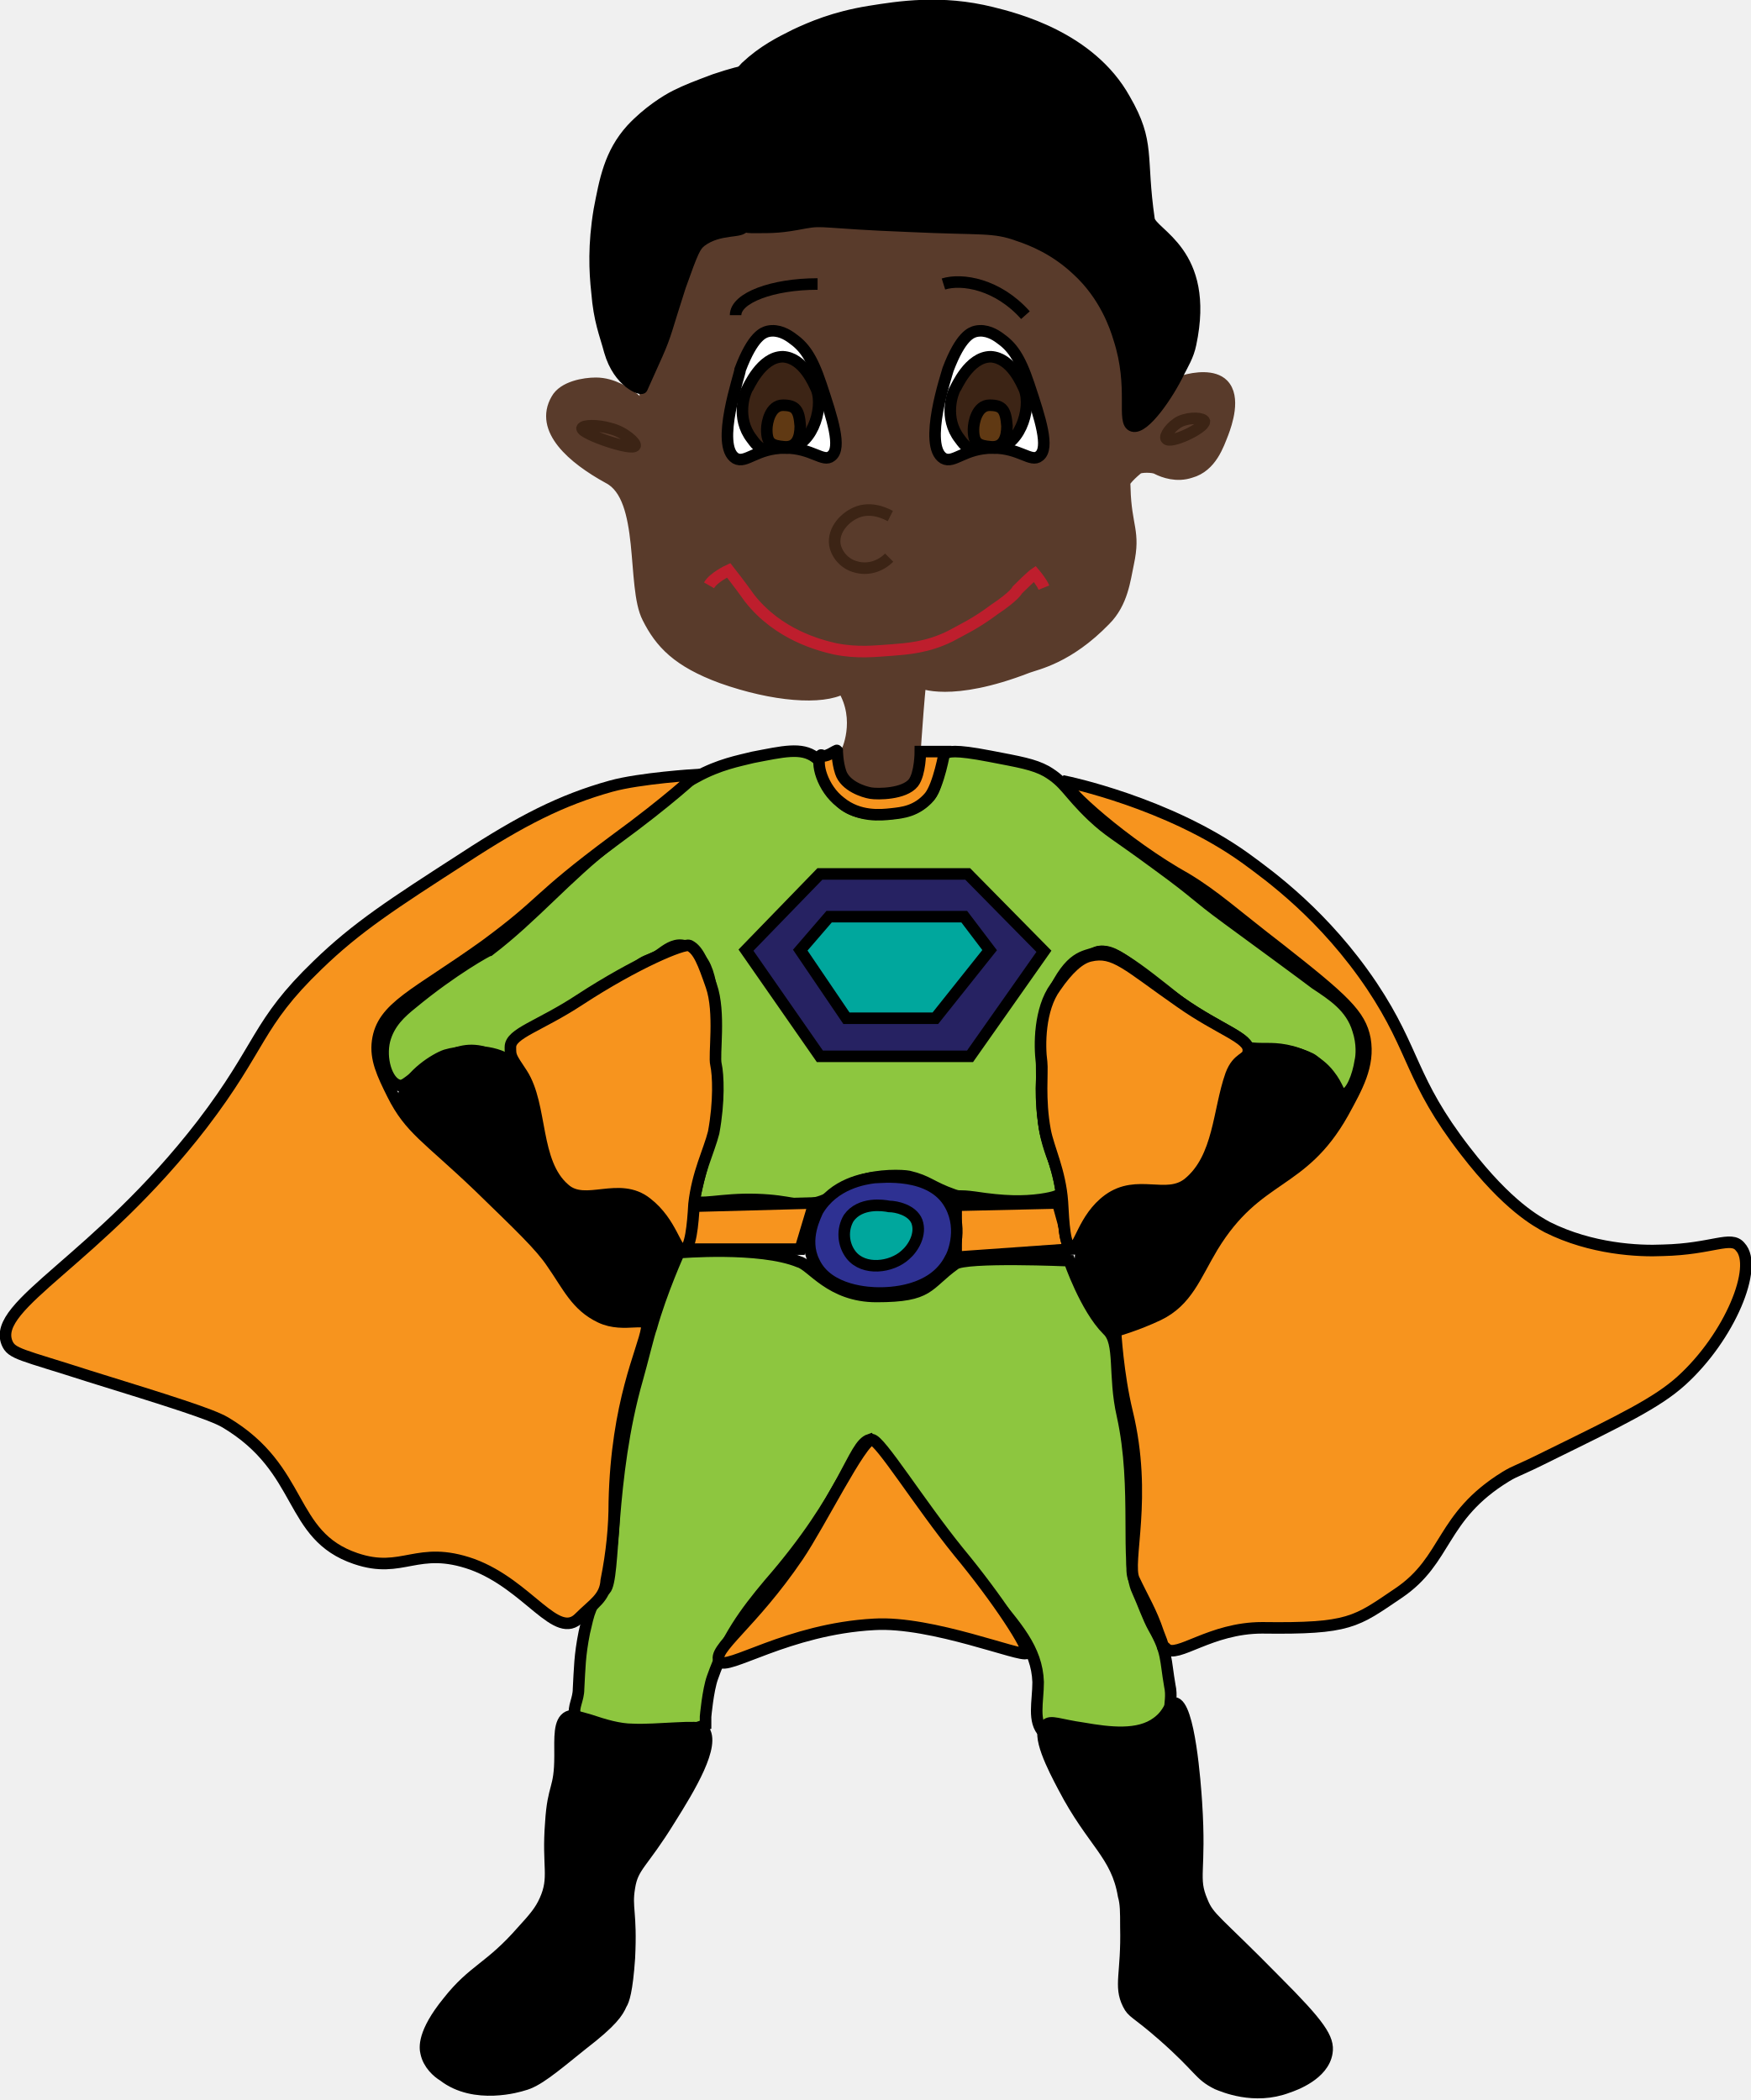
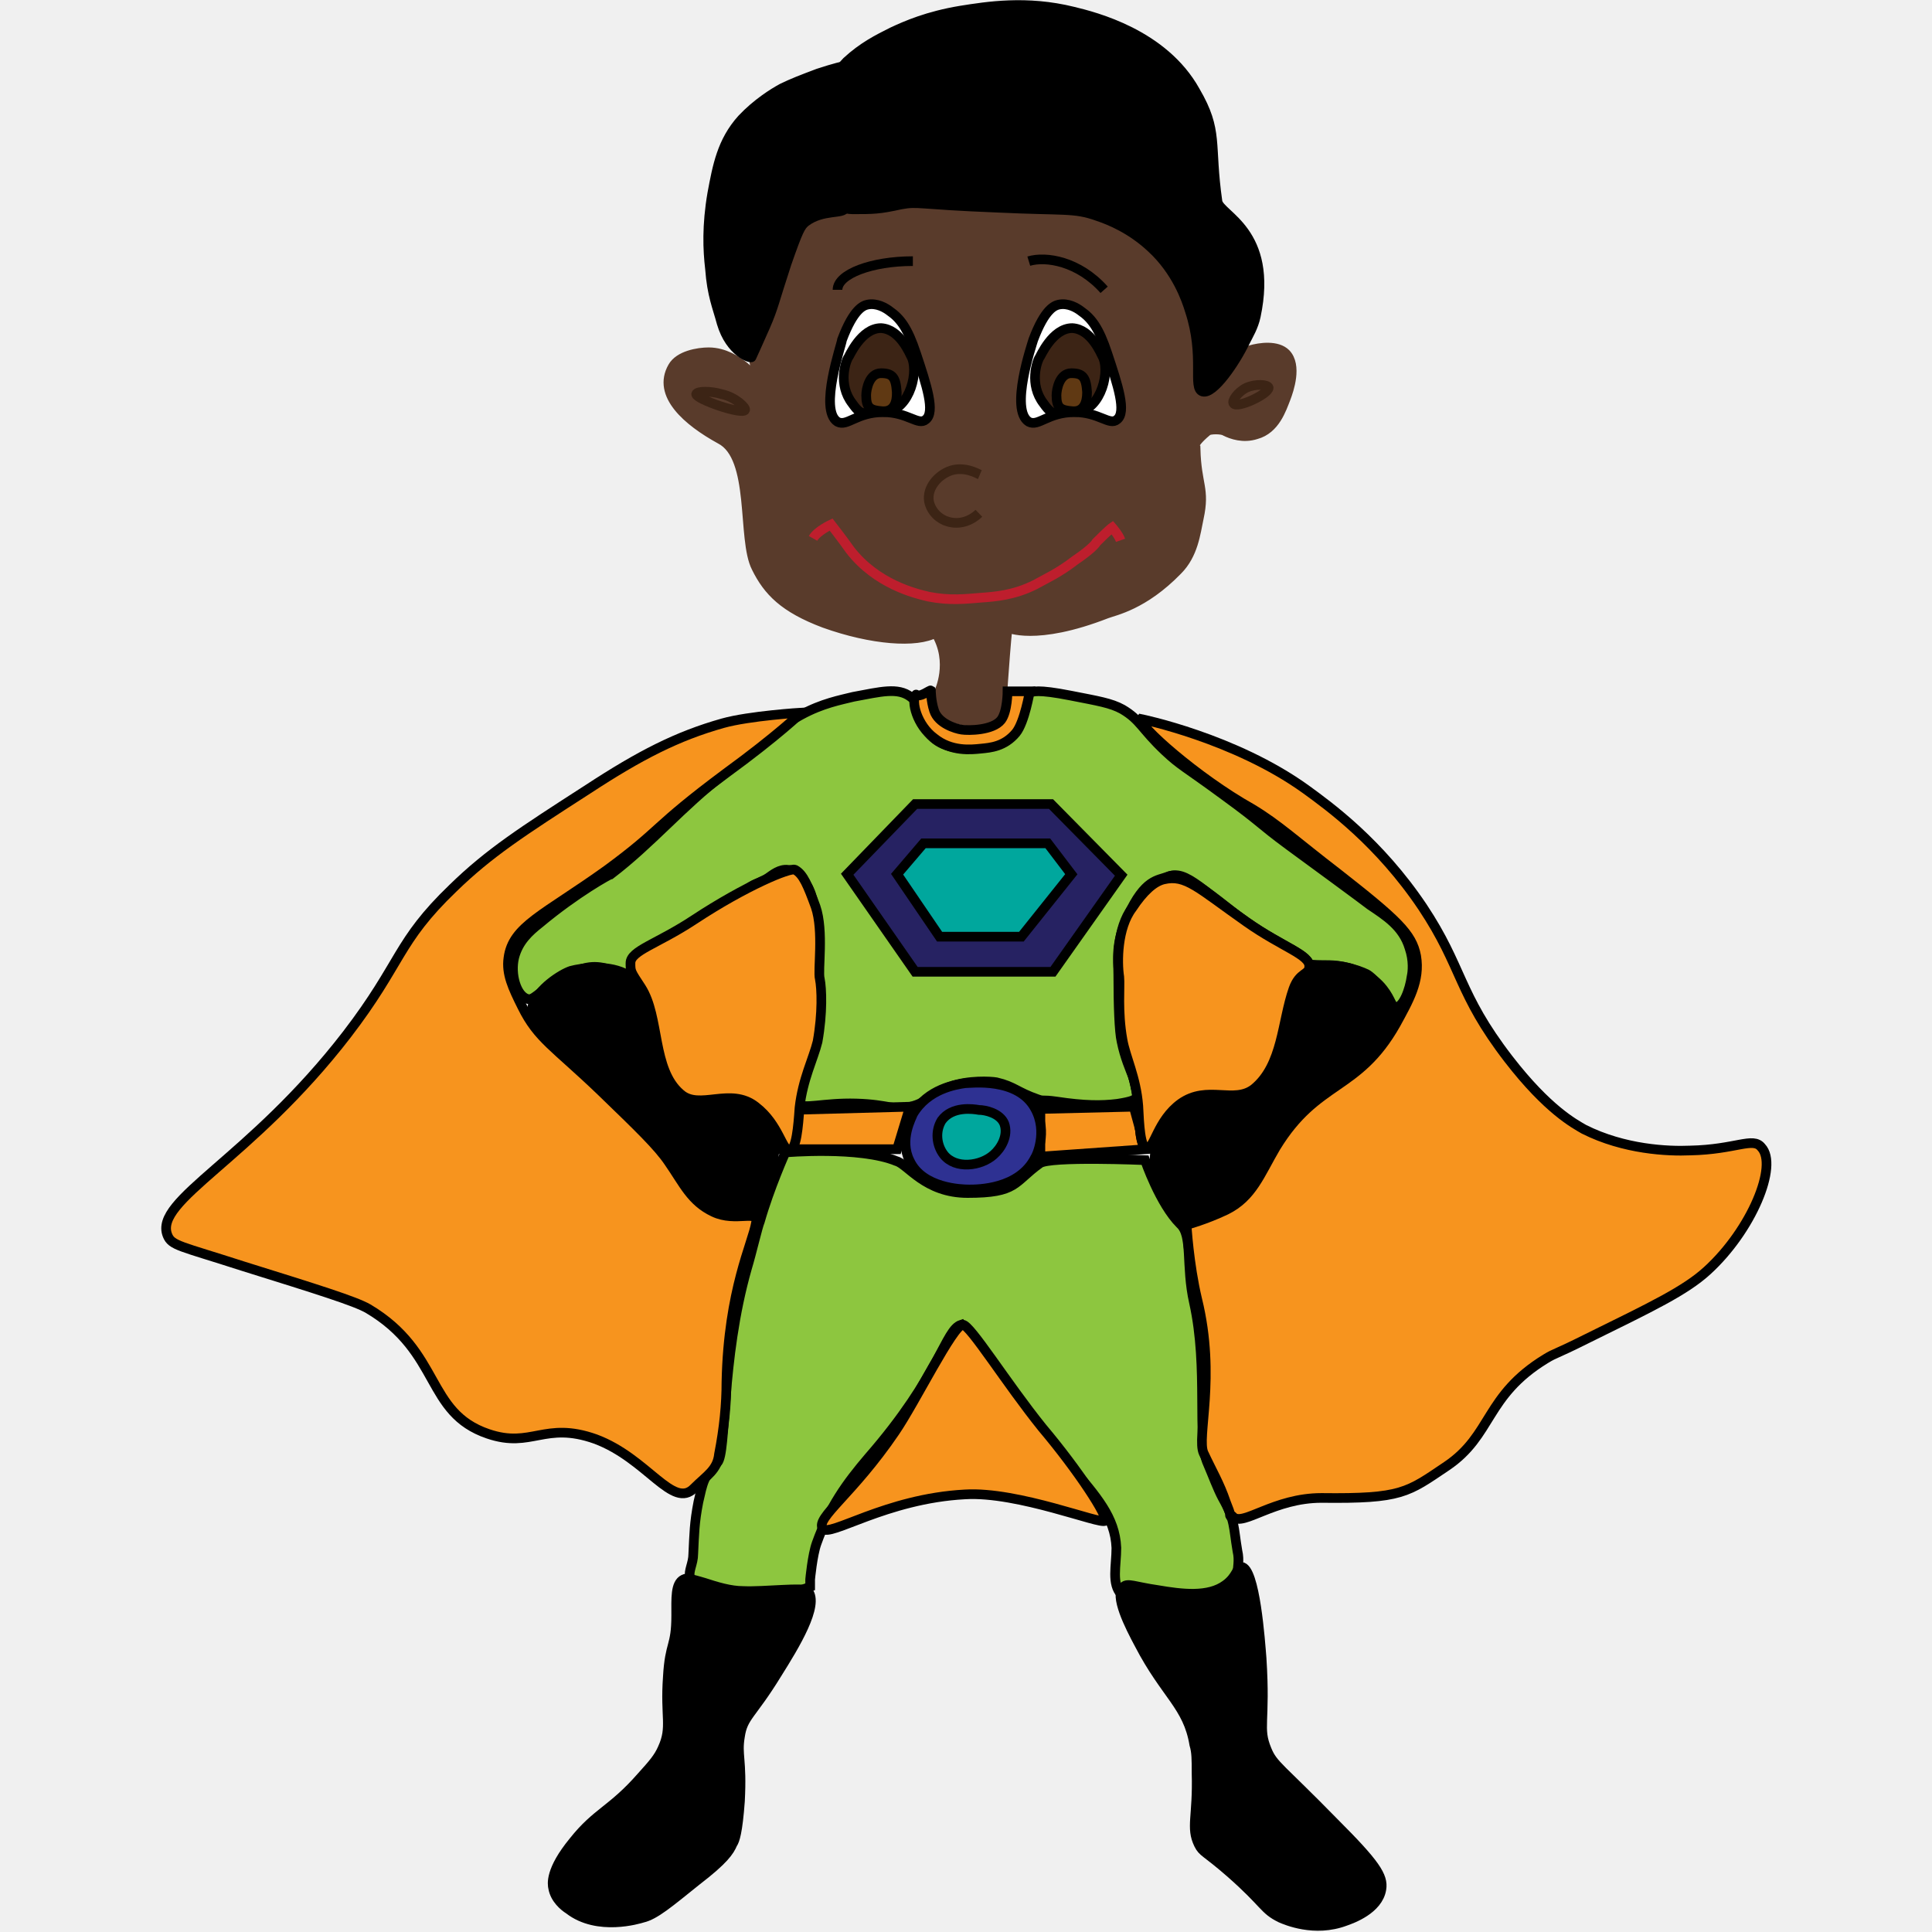
- <svg xmlns="http://www.w3.org/2000/svg" version="1.1" id="Layer_1" x="0px" y="0px" viewBox="0 0 151.6 181.9" enable-background="new 0 0 151.6 181.9" xml:space="preserve">
-   <path fill="#593B2B" stroke="#593B2B" stroke-miterlimit="10" d="M79.1,67.1c0,0,0.3-5,0.6-8c0,0,2.6,1.3,9.3-1.3  c0.8-0.3,3.5-0.8,6.7-4.1c1.5-1.5,1.7-3.5,2-4.9c0.6-2.8-0.2-3.1-0.3-6.5c0,0-0.7-0.2,1.1-1.7c0.2-0.2,1.4-0.2,1.7,0  c0.6,0.3,1.7,0.7,2.9,0.3c1.8-0.5,2.4-2.4,2.8-3.4c0.3-0.8,1.1-3.1,0-4.2c-0.8-0.8-2.4-0.6-3.4-0.3c-3.1,1.1-3.5,5-4.5,4.8  c-0.8-0.1,0.2-1.7-0.9-6.2c-0.3-1.3-0.2-1.6-1.6-4.2c-1-1.8-2.1-4.1-3.7-5.2c-1.8-1.1-3.5-2.2-8.2-2.5c-5.2-0.4-6-0.1-11.7-0.3  c-2.4-0.1-5.9-0.1-11,2.2c-1.9,0.9-3.1,8.3-3.9,9.3c-2.6,3.6,0,4.4-0.2,5.4c0,0,0,0,0,0c-0.2,0.1-1.1-1.2-2.2-2  c-0.3-0.2-1.5-1.1-3-1.1c-1,0-2.8,0.3-3.4,1.4c-1.5,2.6,1.4,5.1,4.5,6.8c3.3,1.7,2,9.4,3.4,12.1c1.1,2.2,2.6,3.8,6.4,5.2  c4.5,1.6,8.7,1.9,10.5,0.9c0,0,0,0,0,0c1.7,2.8,0.3,5.6,0.3,5.6c0,0.3,0,0.9,0,1.6c0.4,0.3,1.1,0.8,2.1,1c0.3,0.1,0.6,0.1,1,0.1  C78,68,79.1,67.1,79.1,67.1z" />
-   <path fill="#8DC63F" stroke="#000000" stroke-miterlimit="10" d="M70.6,65.6c-1.2-0.9-2.8-0.5-5.4,0c-1.2,0.3-2.9,0.6-4.9,1.7  c-3,1.6-4.5,3.4-7.3,5.6c-3.9,3-6.8,6.5-10.6,9.4c-0.1,0-3.2,1.7-6.7,4.6c-1,0.8-2,1.7-2.4,3.2c-0.4,1.6,0.2,3.6,1.2,3.9  c0.6,0.2,1-0.6,2.9-1.7c1.3-0.8,2.4-1.4,3.7-1.3c1.4,0.1,1.5,0.8,2.5,0.8c1.9,0.1,4.3-3.3,5.8-4.3c1.3-0.9,3.2-1.3,5.3-3.3  c1-1,1.2-0.9,2.1-1.3c0.9-0.5,2.3-2.3,4.1,0.5c1.1,1.8,0.9,6.1,1,7.9c0.1,1.5,0,5.4-0.7,8.1c0,0-0.1,0.5-0.7,2.8l-0.4,1.7  c0.3,0.6,2.3-0.1,5.4,0c3.1,0.1,3.5,0.7,5.1,0.3c1.7-0.4,1.8-1.2,3.8-1.9c1.7-0.6,3.8-0.5,4.3-0.4c1.7,0.4,1.9,0.9,3.9,1.6  c0.6,0.2,0.3,0,1.8,0.2c2.6,0.4,4.2,0.4,5.7,0.2c1.4-0.2,1.6-0.4,1.7-0.5c0.7-0.9-0.7-2.4-1.3-5.4c-0.2-0.9-0.3-3.4-0.3-6.2  c0-1.6-0.3-3,0.9-5.6c1.6-3.5,2.8-3.3,3.8-3.7c1.2-0.5,3.3,1.1,7.4,4.4c3.4,2.6,4.3,3.7,6.2,3.9c1.1,0.1,1.9-0.1,3.4,0.3  c0.7,0.2,2.2,0.7,3.2,2c0.8,1,0.8,1.7,1.2,1.7c0.7,0,1.3-1.6,1.5-2.9c0.1-0.4,0.2-1.5-0.2-2.7c-0.6-2-2.2-3-3.7-4  c0,0-0.5-0.4-7.6-5.6c-3-2.2-2.4-2-6.1-4.7c-3.8-2.8-4.1-2.8-5.6-4.2c-2.2-2.1-2.3-2.9-4-3.9c-1.1-0.6-2.3-0.8-4.9-1.3  c-3.1-0.6-3.6-0.4-3.9-0.2c-1.1,0.8-0.2,2.3-1.3,3.7c-1.2,1.4-3.3,1.5-4,1.5c-0.8,0-2.5,0.1-3.7-1C71.2,68.1,72,66.6,70.6,65.6z" />
-   <polygon fill="#262262" stroke="#000000" stroke-miterlimit="10" points="71,75.7 64.6,82.3 71,91.5 84,91.5 90.4,82.4 83.8,75.7   " />
-   <polygon fill="#00A79D" stroke="#000000" stroke-miterlimit="10" points="69.3,82.3 73.3,88.2 81,88.2 85.7,82.3 83.5,79.4   71.8,79.4 " />
-   <path stroke="#000000" stroke-miterlimit="10" d="M35,94.7c-0.3,1.1,0.6,2.3,3,4.7c5.3,5.3,6.1,4.6,8.3,7.4c2.2,2.7,2.6,4.8,5.6,6.9  c1.3,0.9,2.2,1.2,3,1c1.6-0.5,2.2-2.9,2.5-4.4c0.4-1.7,0.8-3.7-0.3-5.2c-0.9-1.2-2.3-1.5-3.4-1.7c-2.3-0.5-2.9,0.3-4,0  c-3.5-1-1.9-9.8-6.1-11.8c-1.7-0.8-4-0.5-5-0.2C37.7,91.7,35.5,93.1,35,94.7z" />
-   <path stroke="#000000" stroke-miterlimit="10" d="M108.6,91.2c-3.8,1.5-2.3,9.8-6.4,11.8c-2.1,1-3.6-0.5-5.9,1  c-2.3,1.5-2.7,4.3-2.7,4.6c-0.3,2.5,0.8,5.7,2.9,6.2c1.3,0.4,2.6-0.4,3.5-1c2.6-1.7,2.9-3.4,5.1-6.1c0.9-1.2,0.7-0.7,7.9-7.3  c2.3-2.1,3.3-3.1,3.2-4.4c-0.1-1.9-2.1-4-2.7-4.3C112.7,91.3,110.4,90.5,108.6,91.2z" />
-   <path fill="#F7941E" stroke="#000000" stroke-miterlimit="10" d="M59.3,104.5c-0.3,1.2-0.7,2.5-1,3.7h11l1.2-4L59.3,104.5z" />
-   <polygon fill="#F7941E" stroke="#000000" stroke-miterlimit="10" points="82.8,104.4 82.8,108.9 92.7,108.2 91.6,104.2 " />
-   <path fill="#2E3192" stroke="#000000" stroke-miterlimit="10" d="M70.8,104.9c-0.1,0.3-1.3,2.4-0.3,4.4c1.2,2.6,4.9,2.7,5.6,2.7  c0.8,0,4.7,0,6.2-3c0.1-0.1,1.2-2.4,0-4.6c-1.6-3-6.1-2.4-6.6-2.4C74.9,102.1,72.2,102.5,70.8,104.9z" />
-   <path fill="#00A79D" stroke="#000000" stroke-miterlimit="10" d="M73.5,105.5c-0.6,1-0.5,2.3,0.2,3.2c1.1,1.4,3.5,1.1,4.7,0  c0.7-0.6,1.4-1.8,1-2.9c-0.4-1-1.8-1.3-2.4-1.3C76.5,104.4,74.5,104.1,73.5,105.5z" />
-   <path fill="#8DC63F" stroke="#000000" stroke-miterlimit="10" d="M58.8,108.5c0,0-1.5,3.3-2.4,6.5c-0.2,0.5-0.8,3-1.2,4.4  c-2.5,8.7-1.9,17.4-2.8,18.3c-1.3,1.2-1.4,2-1.8,3.7c-0.4,2-0.4,3.1-0.5,4.9c0,0.9-0.5,1.6-0.3,2.2c0.2,0.9,1.6,1.3,2.5,1.5  c0.5,0.2,2.8,0.5,4.6,0.4c1.9-0.1,4.2-1,4.2-1l0-0.7c0,0,0.2-2.3,0.6-3.4c1.2-3.4,2.8-5.6,4.9-8.1c6.8-7.8,7.2-12,8.7-12.5  c0,0,2.8,4.2,10.4,13.4c2.3,2.8,4.1,4.7,4.2,7.6c0,1.7-0.5,3.4,0.5,4.4c0.2,0.2,0.6,0.5,3.2,0.7c4.6,0.3,6-0.6,6.4-0.8  c0.5-0.3,1.3-0.9,1.3-1.7c0-0.8,0.2-1.4,0-2.3c-0.4-2.3-0.2-2.9-1.4-5c-0.5-0.9-0.9-2.1-1.4-3.2c-1.1-2.3,0.1-8.9-1.3-15.2  c-0.8-3.5-0.1-6.3-1.3-7.4c-1.9-1.9-3.3-6-3.3-6s-9-0.4-9.9,0.3c-2.5,1.8-2.1,2.8-6.8,2.8c-4,0-5.6-2.7-6.7-3  C65.8,107.9,58.8,108.5,58.8,108.5z" />
-   <path stroke="#000000" stroke-miterlimit="10" d="M48.5,152.1c0-1.6-0.1-3,0.7-3.4c0.4-0.2,0.8,0,1.9,0.3c1.2,0.4,2.5,0.8,3.7,0.8  c2,0.1,5.8-0.4,6.1,0c1.1,1.3-1.2,5.1-2.9,7.8c-2.4,3.9-3.2,4-3.5,5.9c-0.3,1.8,0.2,2.1,0,6.1c-0.2,2.9-0.5,3.7-0.7,4  c-0.3,0.7-0.8,1.5-3.4,3.5c-2.6,2.1-3.9,3.2-5.1,3.5c-0.3,0.1-4.2,1.3-6.9-0.8c-0.5-0.3-1.3-1-1.5-2c-0.1-0.4-0.3-1.7,1.9-4.4  c2.2-2.8,3.6-2.9,6.4-6.1c1.1-1.2,1.6-1.8,2-2.7c0.9-2,0.2-2.9,0.5-6.7C47.9,154.6,48.5,155.1,48.5,152.1z" />
-   <path stroke="#000000" stroke-miterlimit="10" d="M92.1,154.8c-0.9-1.7-2.4-4.6-1.5-5.4c0.4-0.4,1.1,0,3.2,0.3  c2.3,0.4,4.8,0.7,6.4-0.5c1.1-0.8,1.1-1.7,1.5-1.7c1.3,0.1,1.8,7.1,1.9,8.6c0.4,6.1-0.4,6.5,0.5,8.6c0.6,1.5,1.2,1.6,6.4,6.9  c3.8,3.8,4.6,5,4.4,6.2c-0.3,1.9-2.8,2.8-3.4,3c-2.9,1.1-5.6-0.1-6.1-0.3c-1.6-0.8-1.4-1.3-4.7-4.2c-2.4-2.1-2.6-1.9-3-2.7  c-0.8-1.6-0.1-2.6-0.2-6.7c0-1.3,0-2-0.2-2.7C96.7,160.6,94.6,159.6,92.1,154.8z" />
-   <path fill="#F7941E" stroke="#000000" stroke-miterlimit="10" d="M92.3,67.7c0,0,8.8,1.8,15.5,6.6c2.2,1.6,6.9,5,11,11.1  c3.8,5.7,3.3,8.1,8.1,14.3c3.7,4.8,6.2,6.1,7.1,6.6c3.8,1.9,7.9,2.1,10,2c4.3-0.1,5.9-1.3,6.7-0.3c1.6,1.7-0.9,7.8-5.1,11.6  c-2.1,1.9-5.2,3.4-11.3,6.4c-3.2,1.6-2.9,1.3-3.9,1.9c-5.7,3.5-5,7.2-9.3,10.1c-3.7,2.5-4.2,3.1-11.8,3c-4.5,0-7.4,2.7-8.3,1.8  c-0.8-0.8,0.3,1.1-0.7-1.4c-0.6-1.8-1.3-2.9-2.1-4.6c-0.7-1.5,1.2-7.1-0.6-14.5c-0.8-3.3-1-7-1-7s1.8-0.5,3.7-1.4  c2.5-1.2,3.2-3.4,4.7-5.9c3.9-6.4,7.7-5.2,11.3-11.6c1.2-2.2,2.3-4.1,1.9-6.4c-0.4-2.1-1.8-3.4-7.4-7.8c-3.9-3-5.6-4.6-8.1-6.1  C97.5,73.2,91.9,68.2,92.3,67.7z" />
+ <svg xmlns="http://www.w3.org/2000/svg" version="1.1" id="Layer_1" x="0px" y="0px" viewBox="0 0 600 600" enable-background="new 0 0 600 600" xml:space="preserve">
+   <path fill="#593B2B" stroke="#593B2B" stroke-width="3" stroke-miterlimit="10" d="M310.9,221.3c0,0,1-16.5,2-26.4  c0,0,8.6,4.3,30.7-4.3c2.6-1,11.5-2.6,22.1-13.5c4.9-4.9,5.6-11.5,6.6-16.2c2-9.2-0.7-10.2-1-21.4c0,0-2.3-0.7,3.6-5.6  c0.7-0.7,4.6-0.7,5.6,0c2,1,5.6,2.3,9.6,1c5.9-1.6,7.9-7.9,9.2-11.2c1-2.6,3.6-10.2,0-13.9c-2.6-2.6-7.9-2-11.2-1  c-10.2,3.6-11.5,16.5-14.8,15.8c-2.6-0.3,0.7-5.6-3-20.5c-1-4.3-0.7-5.3-5.3-13.9c-3.3-5.9-6.9-13.5-12.2-17.2  c-5.9-3.6-11.5-7.3-27-8.2c-17.2-1.3-19.8-0.3-38.6-1c-7.9-0.3-19.5-0.3-36.3,7.3c-6.3,3-10.2,27.4-12.9,30.7  c-8.6,11.9,0,14.5-0.7,17.8l0,0c-0.7,0.3-3.6-4-7.3-6.6c-1-0.7-4.9-3.6-9.9-3.6c-3.3,0-9.2,1-11.2,4.6c-4.9,8.6,4.6,16.8,14.8,22.4  c10.9,5.6,6.6,31,11.2,39.9c3.6,7.3,8.6,12.5,21.1,17.2c14.8,5.3,28.7,6.3,34.6,3l0,0c5.6,9.2,1,18.5,1,18.5c0,1,0,3,0,5.3  c1.3,1,3.6,2.6,6.9,3.3c1,0.3,2,0.3,3.3,0.3C307.3,224.3,310.9,221.3,310.9,221.3z" />
+   <path fill="#8DC63F" stroke="#000000" stroke-width="3" stroke-miterlimit="10" d="M282.8,216.4c-4-3-9.2-1.6-17.8,0  c-4,1-9.6,2-16.2,5.6c-9.9,5.3-14.8,11.2-24.1,18.5c-12.9,9.9-22.4,21.4-35,31c-0.3,0-10.6,5.6-22.1,15.2c-3.3,2.6-6.6,5.6-7.9,10.6  c-1.3,5.3,0.7,11.9,4,12.9c2,0.7,3.3-2,9.6-5.6c4.3-2.6,7.9-4.6,12.2-4.3c4.6,0.3,4.9,2.6,8.2,2.6c6.3,0.3,14.2-10.9,19.1-14.2  c4.3-3,10.6-4.3,17.5-10.9c3.3-3.3,4-3,6.9-4.3c3-1.6,7.6-7.6,13.5,1.6c3.6,5.9,3,20.1,3.3,26.1c0.3,4.9,0,17.8-2.3,26.7  c0,0-0.3,1.6-2.3,9.2l-1.3,5.6c1,2,7.6-0.3,17.8,0c10.2,0.3,11.5,2.3,16.8,1c5.6-1.3,5.9-4,12.5-6.3c5.6-2,12.5-1.6,14.2-1.3  c5.6,1.3,6.3,3,12.9,5.3c2,0.7,1,0,5.9,0.7c8.6,1.3,13.9,1.3,18.8,0.7c4.6-0.7,5.3-1.3,5.6-1.6c2.3-3-2.3-7.9-4.3-17.8  c-0.7-3-1-11.2-1-20.5c0-5.3-1-9.9,3-18.5c5.3-11.5,9.2-10.9,12.5-12.2c4-1.6,10.9,3.6,24.4,14.5c11.2,8.6,14.2,12.2,20.5,12.9  c3.6,0.3,6.3-0.3,11.2,1c2.3,0.7,7.3,2.3,10.6,6.6c2.6,3.3,2.6,5.6,4,5.6c2.3,0,4.3-5.3,4.9-9.6c0.3-1.3,0.7-4.9-0.7-8.9  c-2-6.6-7.3-9.9-12.2-13.2c0,0-1.6-1.3-25.1-18.5c-9.9-7.3-7.9-6.6-20.1-15.5c-12.5-9.2-13.5-9.2-18.5-13.9  c-7.3-6.9-7.6-9.6-13.2-12.9c-3.6-2-7.6-2.6-16.2-4.3c-10.2-2-11.9-1.3-12.9-0.7c-3.6,2.6-0.7,7.6-4.3,12.2  c-4,4.6-10.9,4.9-13.2,4.9c-2.6,0-8.2,0.3-12.2-3.3C284.8,224.6,287.5,219.7,282.8,216.4z" />
+   <polygon fill="#262262" stroke="#000000" stroke-width="3" stroke-miterlimit="10" points="284.2,249.7 263.1,271.5 284.2,301.8   327,301.8 348.2,271.8 326.4,249.7 " />
+   <polygon fill="#00A79D" stroke="#000000" stroke-width="3" stroke-miterlimit="10" points="278.6,271.5 291.8,290.9 317.2,290.9   332.7,271.5 325.4,261.9 286.8,261.9 " />
+   <path stroke="#000000" stroke-width="3" stroke-miterlimit="10" d="M165.4,312.4c-1,3.6,2,7.6,9.9,15.5  c17.5,17.5,20.1,15.2,27.4,24.4c7.3,8.9,8.6,15.8,18.5,22.8c4.3,3,7.3,4,9.9,3.3c5.3-1.6,7.3-9.6,8.2-14.5c1.3-5.6,2.6-12.2-1-17.2  c-3-4-7.6-4.9-11.2-5.6c-7.6-1.6-9.6,1-13.2,0c-11.5-3.3-6.3-32.3-20.1-38.9c-5.6-2.6-13.2-1.6-16.5-0.7  C174.3,302.5,167.1,307.1,165.4,312.4z" />
+   <path stroke="#000000" stroke-width="3" stroke-miterlimit="10" d="M408.2,300.8c-12.5,4.9-7.6,32.3-21.1,38.9  c-6.9,3.3-11.9-1.6-19.5,3.3c-7.6,4.9-8.9,14.2-8.9,15.2c-1,8.2,2.6,18.8,9.6,20.5c4.3,1.3,8.6-1.3,11.5-3.3  c8.6-5.6,9.6-11.2,16.8-20.1c3-4,2.3-2.3,26.1-24.1c7.6-6.9,10.9-10.2,10.6-14.5c-0.3-6.3-6.9-13.2-8.9-14.2  C421.7,301.2,414.1,298.5,408.2,300.8z" />
+   <path fill="#F7941E" stroke="#000000" stroke-width="3" stroke-miterlimit="10" d="M245.6,344.7c-1,4-2.3,8.2-3.3,12.2h36.3l4-13.2  L245.6,344.7z" />
+   <polygon fill="#F7941E" stroke="#000000" stroke-width="3" stroke-miterlimit="10" points="323.1,344.4 323.1,359.2 355.7,356.9   352.1,343.7 " />
+   <path fill="#2E3192" stroke="#000000" stroke-width="3" stroke-miterlimit="10" d="M283.5,346c-0.3,1-4.3,7.9-1,14.5  c4,8.6,16.2,8.9,18.5,8.9c2.6,0,15.5,0,20.5-9.9c0.3-0.3,4-7.9,0-15.2c-5.3-9.9-20.1-7.9-21.8-7.9C297,336.8,288.1,338.1,283.5,346z  " />
+   <path fill="#00A79D" stroke="#000000" stroke-width="3" stroke-miterlimit="10" d="M292.4,348c-2,3.3-1.6,7.6,0.7,10.6  c3.6,4.6,11.5,3.6,15.5,0c2.3-2,4.6-5.9,3.3-9.6c-1.3-3.3-5.9-4.3-7.9-4.3C302.3,344.4,295.7,343.4,292.4,348z" />
+   <path fill="#8DC63F" stroke="#000000" stroke-width="3" stroke-miterlimit="10" d="M243.9,357.9c0,0-4.9,10.9-7.9,21.4  c-0.7,1.6-2.6,9.9-4,14.5c-8.2,28.7-6.3,57.4-9.2,60.4c-4.3,4-4.6,6.6-5.9,12.2c-1.3,6.6-1.3,10.2-1.6,16.2c0,3-1.6,5.3-1,7.3  c0.7,3,5.3,4.3,8.2,4.9c1.6,0.7,9.2,1.6,15.2,1.3c6.3-0.3,13.9-3.3,13.9-3.3v-2.3c0,0,0.7-7.6,2-11.2c4-11.2,9.2-18.5,16.2-26.7  c22.4-25.7,23.7-39.6,28.7-41.2c0,0,9.2,13.9,34.3,44.2c7.6,9.2,13.5,15.5,13.9,25.1c0,5.6-1.6,11.2,1.6,14.5  c0.7,0.7,2,1.6,10.6,2.3c15.2,1,19.8-2,21.1-2.6c1.6-1,4.3-3,4.3-5.6s0.7-4.6,0-7.6c-1.3-7.6-0.7-9.6-4.6-16.5  c-1.6-3-3-6.9-4.6-10.6c-3.6-7.6,0.3-29.4-4.3-50.1c-2.6-11.5-0.3-20.8-4.3-24.4c-6.3-6.3-10.9-19.8-10.9-19.8s-29.7-1.3-32.7,1  c-8.2,5.9-6.9,9.2-22.4,9.2c-13.2,0-18.5-8.9-22.1-9.9C267,355.9,243.9,357.9,243.9,357.9z" />
+   <path stroke="#000000" stroke-width="3" stroke-miterlimit="10" d="M210,501.7c0-5.3-0.3-9.9,2.3-11.2c1.3-0.7,2.6,0,6.3,1  c4,1.3,8.2,2.6,12.2,2.6c6.6,0.3,19.1-1.3,20.1,0c3.6,4.3-4,16.8-9.6,25.7c-7.9,12.9-10.6,13.2-11.5,19.5c-1,5.9,0.7,6.9,0,20.1  c-0.7,9.6-1.6,12.2-2.3,13.2c-1,2.3-2.6,4.9-11.2,11.5c-8.6,6.9-12.9,10.6-16.8,11.5c-1,0.3-13.9,4.3-22.8-2.6  c-1.6-1-4.3-3.3-4.9-6.6c-0.3-1.3-1-5.6,6.3-14.5c7.3-9.2,11.9-9.6,21.1-20.1c3.6-4,5.3-5.9,6.6-8.9c3-6.6,0.7-9.6,1.6-22.1  C208,510,210,511.6,210,501.7z" />
+   <path stroke="#000000" stroke-width="3" stroke-miterlimit="10" d="M353.8,510.6c-3-5.6-7.9-15.2-4.9-17.8c1.3-1.3,3.6,0,10.6,1  c7.6,1.3,15.8,2.3,21.1-1.6c3.6-2.6,3.6-5.6,4.9-5.6c4.3,0.3,5.9,23.4,6.3,28.4c1.3,20.1-1.3,21.4,1.6,28.4c2,4.9,4,5.3,21.1,22.8  c12.5,12.5,15.2,16.5,14.5,20.5c-1,6.3-9.2,9.2-11.2,9.9c-9.6,3.6-18.5-0.3-20.1-1c-5.3-2.6-4.6-4.3-15.5-13.9  c-7.9-6.9-8.6-6.3-9.9-8.9c-2.6-5.3-0.3-8.6-0.7-22.1c0-4.3,0-6.6-0.7-8.9C368.9,529.7,362,526.4,353.8,510.6z" />
+   <path fill="#F7941E" stroke="#000000" stroke-width="3" stroke-miterlimit="10" d="M354.4,223.3c0,0,29,5.9,51.1,21.8  c7.3,5.3,22.8,16.5,36.3,36.6c12.5,18.8,10.9,26.7,26.7,47.2c12.2,15.8,20.5,20.1,23.4,21.8c12.5,6.3,26.1,6.9,33,6.6  c14.2-0.3,19.5-4.3,22.1-1c5.3,5.6-3,25.7-16.8,38.3c-6.9,6.3-17.2,11.2-37.3,21.1c-10.6,5.3-9.6,4.3-12.9,6.3  c-18.8,11.5-16.5,23.7-30.7,33.3c-12.2,8.2-13.9,10.2-38.9,9.9c-14.8,0-24.4,8.9-27.4,5.9c-2.6-2.6,1,3.6-2.3-4.6  c-2-5.9-4.3-9.6-6.9-15.2c-2.3-4.9,4-23.4-2-47.8c-2.6-10.9-3.3-23.1-3.3-23.1s5.9-1.6,12.2-4.6c8.2-4,10.6-11.2,15.5-19.5  c12.9-21.1,25.4-17.2,37.3-38.3c4-7.3,7.6-13.5,6.3-21.1c-1.3-6.9-5.9-11.2-24.4-25.7c-12.9-9.9-18.5-15.2-26.7-20.1  C371.6,241.5,353.1,225,354.4,223.3z" />
  <g>
-     <path fill="#27AAE1" stroke="#000000" stroke-miterlimit="10" d="M94.4,82.8c1.8-1.3,3.2,0.8,7.8,4c3.4,2.4,6,3.1,5.9,4.2   c0,0.8-0.9,0.5-1.5,2.1c-1.1,3.1-1,7.2-3.7,9.4c-1.9,1.5-4.4-0.4-6.9,1.4c-2.2,1.6-2.5,4.3-3.2,4.2c-0.6-0.1-0.7-2.2-0.8-4   c-0.2-2.7-1.2-4.6-1.5-6.2c-0.5-2.7-0.3-5-0.1-5.9c0.2-0.8,1.4-2.2,2.3-4.6C93.3,85.5,93.7,83.3,94.4,82.8z" />
+     <path fill="#27AAE1" stroke="#000000" stroke-width="3" stroke-miterlimit="10" d="M361.4,273.1c5.9-4.3,10.6,2.6,25.7,13.2   c11.2,7.9,19.8,10.2,19.5,13.9c0,2.6-3,1.6-4.9,6.9c-3.6,10.2-3.3,23.7-12.2,31c-6.3,4.9-14.5-1.3-22.8,4.6   c-7.3,5.3-8.2,14.2-10.6,13.9c-2-0.3-2.3-7.3-2.6-13.2c-0.7-8.9-4-15.2-4.9-20.5c-1.6-8.9-1-16.5-0.3-19.5   c0.7-2.6,4.6-7.3,7.6-15.2C357.7,282,359,274.8,361.4,273.1z" />
  </g>
-   <path fill="#F7941E" stroke="#000000" stroke-miterlimit="10" d="M88.9,143.2c-0.4,0.4-8.2-2.8-13.2-2.5c-7.5,0.4-12.8,4.1-13.4,3.2  c-0.7-1,2.8-3.2,6.8-9.1c1.9-2.8,5.5-10.1,6.4-10.1c0.7,0,4.1,5.5,7.5,9.7C86.4,138.5,89.2,142.8,88.9,143.2z" />
-   <path fill="#F7941E" stroke="#000000" stroke-miterlimit="10" d="M50.2,140.1c-2,2.1-4.4-2.8-9.3-4.6c-4.8-1.7-6,0.9-10.1-0.5  c-5.9-2-4.4-7.7-11.3-11.8c-1.2-0.7-4.7-1.8-11.8-4c-5.9-1.9-6.7-1.9-7.1-2.9c-1.3-3.3,7.8-7.1,16.9-18.9c5.2-6.8,4.7-8.7,10-13.8  c3.4-3.3,6.5-5.3,12.7-9.3c4.9-3.2,8.4-5,12.7-6.2c2.5-0.7,7.4-1,7.4-1s-2.3,2.2-7.1,5.7C46.2,78,47.3,78,42,81.9  c-6,4.3-8.9,5.3-9.3,8.3c-0.2,1.5,0.4,2.8,1.3,4.6c1.5,3,3,3.7,7.4,7.9c3.6,3.5,5.4,5.2,6.4,6.7c1.4,2,2.1,3.7,4.2,4.7  c2.1,1,4.3-0.3,4,1c-0.3,1.9-2.6,6.3-2.8,15c0,2.1-0.2,4.3-0.7,6.8C52.4,138.4,51.4,138.9,50.2,140.1z" />
+   <path fill="#F7941E" stroke="#000000" stroke-width="3" stroke-miterlimit="10" d="M343.2,472.3c-1.3,1.3-27-9.2-43.5-8.2  c-24.7,1.3-42.2,13.5-44.2,10.6c-2.3-3.3,9.2-10.6,22.4-30c6.3-9.2,18.1-33.3,21.1-33.3c2.3,0,13.5,18.1,24.7,32  C335,456.8,344.2,471,343.2,472.3z" />
+   <path fill="#F7941E" stroke="#000000" stroke-width="3" stroke-miterlimit="10" d="M215.6,462.1c-6.6,6.9-14.5-9.2-30.7-15.2  c-15.8-5.6-19.8,3-33.3-1.6c-19.5-6.6-14.5-25.4-37.3-38.9c-4-2.3-15.5-5.9-38.9-13.2c-19.5-6.3-22.1-6.3-23.4-9.6  c-4.3-10.9,25.7-23.4,55.7-62.3c17.2-22.4,15.5-28.7,33-45.5c11.2-10.9,21.4-17.5,41.9-30.7c16.2-10.6,27.7-16.5,41.9-20.5  c8.2-2.3,24.4-3.3,24.4-3.3s-7.6,7.3-23.4,18.8c-23.1,17.2-19.5,17.2-36.9,30c-19.8,14.2-29.4,17.5-30.7,27.4  c-0.7,4.9,1.3,9.2,4.3,15.2c4.9,9.9,9.9,12.2,24.4,26.1c11.9,11.5,17.8,17.2,21.1,22.1c4.6,6.6,6.9,12.2,13.9,15.5  c6.9,3.3,14.2-1,13.2,3.3c-1,6.3-8.6,20.8-9.2,49.5c0,6.9-0.7,14.2-2.3,22.4C222.8,456.5,219.5,458.2,215.6,462.1z" />
  <g>
-     <path fill="#F7941E" stroke="#000000" stroke-miterlimit="10" d="M94.4,82.8c2.1-0.5,3.2,0.8,7.8,4c3.4,2.4,6,3.1,5.9,4.2   c0,0.8-0.9,0.5-1.5,2.1c-1.1,3.1-1,7.2-3.7,9.4c-1.9,1.5-4.4-0.4-6.9,1.4c-2.2,1.6-2.5,4.3-3.2,4.2c-0.6-0.1-0.7-2.2-0.8-4   c-0.2-2.7-1.2-4.6-1.5-6.2c-0.5-2.7-0.2-5-0.3-5.9c-0.2-1.4-0.2-4.6,1.2-6.5C92.5,83.9,93.5,83,94.4,82.8z" />
+     <path fill="#F7941E" stroke="#000000" stroke-width="3" stroke-miterlimit="10" d="M361.4,273.1c6.9-1.6,10.6,2.6,25.7,13.2   c11.2,7.9,19.8,10.2,19.5,13.9c0,2.6-3,1.6-4.9,6.9c-3.6,10.2-3.3,23.7-12.2,31c-6.3,4.9-14.5-1.3-22.8,4.6   c-7.3,5.3-8.2,14.2-10.6,13.9c-2-0.3-2.3-7.3-2.6-13.2c-0.7-8.9-4-15.2-4.9-20.5c-1.6-8.9-0.7-16.5-1-19.5   c-0.7-4.6-0.7-15.2,4-21.4C355.1,276.7,358.4,273.8,361.4,273.1z" />
  </g>
  <g>
-     <path fill="#F7941E" stroke="#000000" stroke-miterlimit="10" d="M59.7,81.9c-0.5-0.2-4.6,1.5-9.5,4.7c-3.5,2.3-6,2.9-6,4.1   c0,0.8,0,0.8,1,2.3c1.8,2.8,1,7.7,3.7,10c1.8,1.6,4.7-0.7,7.1,1.2c2.2,1.7,2.5,4.2,3.2,4.1c0.6-0.1,0.8-2.2,0.9-4   c0.3-2.7,1.3-4.6,1.7-6.2c0.5-2.7,0.4-5,0.2-5.9c-0.2-0.8,0.4-4.5-0.4-6.8C60.9,83.4,60.5,82.3,59.7,81.9z" />
+     <path fill="#F7941E" stroke="#000000" stroke-width="3" stroke-miterlimit="10" d="M246.9,270.1c-1.6-0.7-15.2,4.9-31.3,15.5   c-11.5,7.6-19.8,9.6-19.8,13.5c0,2.6,0,2.6,3.3,7.6c5.9,9.2,3.3,25.4,12.2,33c5.9,5.3,15.5-2.3,23.4,4c7.3,5.6,8.2,13.9,10.6,13.5   c2-0.3,2.6-7.3,3-13.2c1-8.9,4.3-15.2,5.6-20.5c1.6-8.9,1.3-16.5,0.7-19.5c-0.7-2.6,1.3-14.8-1.3-22.4   C250.9,275.1,249.5,271.5,246.9,270.1z" />
  </g>
-   <path fill="#F7941E" stroke="#000000" stroke-miterlimit="10" d="M71.1,65.4c0-0.1,0,0.3,0.8-0.1c0.7-0.4,0.6-0.3,0.6-0.3  s0,1,0.3,1.9c0.4,1.2,2,1.7,2.6,1.8c0.6,0.1,2.9,0.1,3.7-0.9c0.6-0.8,0.6-2.7,0.6-2.7h2.1c0,0-0.5,2.9-1.3,3.9  c-1.1,1.3-2.4,1.4-3.3,1.5c-0.9,0.1-2.8,0.3-4.4-1C71.2,68.3,70.6,66,71.1,65.4z" />
-   <path fill="none" stroke="#3C2415" stroke-miterlimit="10" d="M101,38c-0.2-0.2,0.4-1.1,1.2-1.5c0.9-0.4,2-0.3,2.1,0  C104.3,37.1,101.3,38.5,101,38z" />
-   <path fill="none" stroke="#3C2415" stroke-miterlimit="10" d="M55,38.6c0.1-0.2-0.9-1.2-2.2-1.5c-1-0.3-2.3-0.3-2.4,0  C50.4,37.6,54.8,39.1,55,38.6z" />
+   <path fill="#F7941E" stroke="#000000" stroke-width="3" stroke-miterlimit="10" d="M284.5,215.7c0-0.3,0,1,2.6-0.3c2.3-1.3,2-1,2-1  s0,3.3,1,6.3c1.3,4,6.6,5.6,8.6,5.9c2,0.3,9.6,0.3,12.2-3c2-2.6,2-8.9,2-8.9h6.9c0,0-1.6,9.6-4.3,12.9c-3.6,4.3-7.9,4.6-10.9,4.9  c-3,0.3-9.2,1-14.5-3.3C284.8,225.3,282.8,217.7,284.5,215.7z" />
+   <path fill="none" stroke="#3C2415" stroke-width="3" stroke-miterlimit="10" d="M383.1,125.3c-0.7-0.7,1.3-3.6,4-4.9  c3-1.3,6.6-1,6.9,0C394,122.4,384.1,127,383.1,125.3z" />
+   <path fill="none" stroke="#3C2415" stroke-width="3" stroke-miterlimit="10" d="M231.4,127.3c0.3-0.7-3-4-7.3-4.9  c-3.3-1-7.6-1-7.9,0C216.2,124,230.7,129,231.4,127.3z" />
  <g>
-     <path fill="#FFFFFF" stroke="#000000" stroke-miterlimit="10" d="M81.7,39.7c0.9,0.5,1.8-0.9,4.3-0.9c2.3,0,3.3,1.3,4,0.7   c0.9-0.7,0.1-3.2-0.9-6.2c-0.8-2.4-1.5-3.3-2.5-4c-0.4-0.3-1.2-0.8-2.1-0.6c-0.4,0.1-1.3,0.4-2.4,3.3C82,32.4,79.9,38.6,81.7,39.7z   " />
-     <path fill="#3C2415" stroke="#000000" stroke-miterlimit="10" d="M83.1,38c-1.4-1.8-0.6-4-0.4-4.3c0.1-0.1,1.2-2.8,3.1-2.8   c1.8,0.1,2.7,2.4,2.9,2.8c0.7,1.7-0.5,5.3-2.8,5.1C84.2,38.7,84.1,39.4,83.1,38z" />
-     <path fill="#603913" stroke="#000000" stroke-miterlimit="10" d="M85.8,38.7c-1.1-0.1-1.5-0.3-1.5-1.5c0-0.6,0.3-2.1,1.4-2.1   c1.1,0,1.4,0.4,1.5,1.8C87.2,37.9,86.9,38.8,85.8,38.7z" />
+     <path fill="#FFFFFF" stroke="#000000" stroke-width="3" stroke-miterlimit="10" d="M319.5,131c3,1.6,5.9-3,14.2-3   c7.6,0,10.9,4.3,13.2,2.3c3-2.3,0.3-10.6-3-20.5c-2.6-7.9-4.9-10.9-8.2-13.2c-1.3-1-4-2.6-6.9-2c-1.3,0.3-4.3,1.3-7.9,10.9   C320.5,106.9,313.5,127.3,319.5,131z" />
+     <path fill="#3C2415" stroke="#000000" stroke-width="3" stroke-miterlimit="10" d="M324.1,125.3c-4.6-5.9-2-13.2-1.3-14.2   c0.3-0.3,4-9.2,10.2-9.2c5.9,0.3,8.9,7.9,9.6,9.2c2.3,5.6-1.6,17.5-9.2,16.8C327.7,127.7,327.4,130,324.1,125.3z" />
+     <path fill="#603913" stroke="#000000" stroke-width="3" stroke-miterlimit="10" d="M333,127.7c-3.6-0.3-4.9-1-4.9-4.9   c0-2,1-6.9,4.6-6.9s4.6,1.3,4.9,5.9C337.6,125,336.6,128,333,127.7z" />
  </g>
  <g>
-     <path fill="#FFFFFF" stroke="#000000" stroke-miterlimit="10" d="M63.7,39.7c0.9,0.5,1.8-0.9,4.3-0.9c2.3,0,3.3,1.3,4,0.7   c0.9-0.7,0.1-3.2-0.9-6.2c-0.8-2.4-1.5-3.3-2.5-4c-0.4-0.3-1.2-0.8-2.1-0.6c-0.4,0.1-1.3,0.4-2.4,3.3   C64.1,32.4,61.9,38.6,63.7,39.7z" />
-     <path fill="#3C2415" stroke="#000000" stroke-miterlimit="10" d="M65.1,38c-1.4-1.8-0.6-4-0.4-4.3c0.1-0.1,1.2-2.8,3.1-2.8   c1.8,0.1,2.7,2.4,2.9,2.8c0.7,1.7-0.5,5.3-2.8,5.1C66.2,38.7,66.1,39.4,65.1,38z" />
-     <path fill="#603913" stroke="#000000" stroke-miterlimit="10" d="M67.9,38.7c-1.1-0.1-1.5-0.3-1.5-1.5c0-0.6,0.3-2.1,1.4-2.1   c1.1,0,1.4,0.4,1.5,1.8C69.3,37.9,69,38.8,67.9,38.7z" />
+     <path fill="#FFFFFF" stroke="#000000" stroke-width="3" stroke-miterlimit="10" d="M260.1,131c3,1.6,5.9-3,14.2-3   c7.6,0,10.9,4.3,13.2,2.3c3-2.3,0.3-10.6-3-20.5c-2.6-7.9-4.9-10.9-8.2-13.2c-1.3-1-4-2.6-6.9-2c-1.3,0.3-4.3,1.3-7.9,10.9   C261.4,106.9,254.2,127.3,260.1,131z" />
+     <path fill="#3C2415" stroke="#000000" stroke-width="3" stroke-miterlimit="10" d="M264.7,125.3c-4.6-5.9-2-13.2-1.3-14.2   c0.3-0.3,4-9.2,10.2-9.2c5.9,0.3,8.9,7.9,9.6,9.2c2.3,5.6-1.6,17.5-9.2,16.8C268.3,127.7,268,130,264.7,125.3z" />
+     <path fill="#603913" stroke="#000000" stroke-width="3" stroke-miterlimit="10" d="M273.9,127.7c-3.6-0.3-4.9-1-4.9-4.9   c0-2,1-6.9,4.6-6.9s4.6,1.3,4.9,5.9C278.6,125,277.6,128,273.9,127.7z" />
  </g>
-   <path fill="none" stroke="#000000" stroke-miterlimit="10" d="M81.7,24.6c1.6-0.5,4.7,0,7.1,2.7" />
-   <path fill="none" stroke="#000000" stroke-miterlimit="10" d="M63.7,27.3c0-1.5,3.2-2.7,7.1-2.7" />
-   <line fill="none" stroke="#000000" stroke-miterlimit="10" x1="83.5" y1="27" x2="83.5" y2="27" />
+   <path fill="none" stroke="#000000" stroke-width="3" stroke-miterlimit="10" d="M319.5,81.1c5.3-1.6,15.5,0,23.4,8.9" />
+   <path fill="none" stroke="#000000" stroke-width="3" stroke-miterlimit="10" d="M260.1,90c0-4.9,10.6-8.9,23.4-8.9" />
+   <line fill="none" stroke="#000000" stroke-width="3" stroke-miterlimit="10" x1="325.4" y1="89.1" x2="325.4" y2="89.1" />
  <g>
-     <path fill="none" stroke="#3C2415" stroke-miterlimit="10" d="M77.1,44.7c-0.2-0.1-1.4-0.8-2.7-0.4c-1.2,0.4-2.3,1.6-2.1,2.9   c0.2,1,1,1.7,1.8,1.9c1,0.3,2.1,0,2.9-0.8" />
+     <path fill="none" stroke="#3C2415" stroke-width="3" stroke-miterlimit="10" d="M304.3,147.4c-0.7-0.3-4.6-2.6-8.9-1.3   c-4,1.3-7.6,5.3-6.9,9.6c0.7,3.3,3.3,5.6,5.9,6.3c3.3,1,6.9,0,9.6-2.6" />
  </g>
-   <path fill="none" stroke="#BE1E2D" stroke-miterlimit="10" d="M61.4,50.7c0.4-0.7,1.7-1.3,1.7-1.3s1.1,1.4,1.8,2.4  c2.5,3.2,6.1,4.1,7.4,4.4c2,0.4,3.5,0.2,5,0.1c1.2-0.1,3-0.2,5-1.2c1.1-0.6,2.2-1.1,3.8-2.3c1.8-1.2,2-1.7,2-1.7  c1.2-1.2,1.5-1.4,1.5-1.4s0.6,0.7,0.8,1.2" />
-   <path stroke="#000000" stroke-miterlimit="10" d="M52.8,30.4c-0.4-1.5-0.9-2.6-1.1-5.1c-0.2-1.8-0.3-4.1,0.2-7.1  c0.5-2.6,0.9-4.9,2.8-7c1.4-1.5,3-2.5,3.8-2.9c1-0.5,1.8-0.8,3.4-1.4c1.5-0.5,2.6-0.8,2.4-0.6c-0.4,0.5-2.8,3.1-3,7.2  c-0.1,0.8-0.2,2.6,0.9,4c1,1.3,2.3,1.6,2.2,2.1c-0.1,0.6-2.1,0.1-3.7,1.3c-0.5,0.4-0.7,0.8-1.8,3.9c-1.2,3.7-1.2,4.1-2,5.9  c-0.4,0.9-1.3,2.9-1.3,2.9v0C55.6,33.8,53.6,33.2,52.8,30.4z" />
-   <path stroke="#000000" stroke-miterlimit="10" d="M68.9,3c1.3-0.6,3.3-1.5,6.4-2c2.5-0.4,6.2-1,10.6,0.1c2,0.5,8.5,2.1,11.5,7.5  c2.2,3.8,1.3,4.9,2.1,10.4c0.2,1.3,5.3,2.8,3.6,10.8c-0.2,1-0.7,1.8-1,2.4c-0.9,1.9-3,5-4,4.7c-1-0.3,0.2-3.3-1.2-7.6  c-0.3-1-1.2-3.7-3.6-5.9c-1.9-1.8-3.9-2.6-5.1-3c-2.2-0.8-3.1-0.5-9.4-0.8c-7.7-0.3-7.4-0.6-9.1-0.3c-2.1,0.4-2.6,0.4-4.6,0.4  c-1.6,0-2.9-1.7-3.2-2.2c-1.5-2.9-0.5-6,0-7.3c0.3-1,1.1-2.7,2.7-4.4C66.1,4.4,67.5,3.7,68.9,3z" />
+   <path fill="none" stroke="#BE1E2D" stroke-width="3" stroke-miterlimit="10" d="M252.5,167.2c1.3-2.3,5.6-4.3,5.6-4.3  s3.6,4.6,5.9,7.9c8.2,10.6,20.1,13.5,24.4,14.5c6.6,1.3,11.5,0.7,16.5,0.3c4-0.3,9.9-0.7,16.5-4c3.6-2,7.3-3.6,12.5-7.6  c5.9-4,6.6-5.6,6.6-5.6c4-4,4.9-4.6,4.9-4.6s2,2.3,2.6,4" />
+   <path stroke="#000000" stroke-width="3" stroke-miterlimit="10" d="M224.1,100.3c-1.3-4.9-3-8.6-3.6-16.8c-0.7-5.9-1-13.5,0.7-23.4  c1.6-8.6,3-16.2,9.2-23.1c4.6-4.9,9.9-8.2,12.5-9.6c3.3-1.6,5.9-2.6,11.2-4.6c4.9-1.6,8.6-2.6,7.9-2c-1.3,1.6-9.2,10.2-9.9,23.7  c-0.3,2.6-0.7,8.6,3,13.2c3.3,4.3,7.6,5.3,7.3,6.9c-0.3,2-6.9,0.3-12.2,4.3c-1.6,1.3-2.3,2.6-5.9,12.9c-4,12.2-4,13.5-6.6,19.5  c-1.3,3-4.3,9.6-4.3,9.6l0,0C233.4,111.5,226.8,109.5,224.1,100.3z" />
+   <path stroke="#000000" stroke-width="3" stroke-miterlimit="10" d="M277.2,9.9c4.3-2,10.9-4.9,21.1-6.6c8.2-1.3,20.5-3.3,35,0.3  c6.6,1.6,28,6.9,37.9,24.7c7.3,12.5,4.3,16.2,6.9,34.3c0.7,4.3,17.5,9.2,11.9,35.6c-0.7,3.3-2.3,5.9-3.3,7.9  c-3,6.3-9.9,16.5-13.2,15.5c-3.3-1,0.7-10.9-4-25.1c-1-3.3-4-12.2-11.9-19.5c-6.3-5.9-12.9-8.6-16.8-9.9c-7.3-2.6-10.2-1.6-31-2.6  c-25.4-1-24.4-2-30-1C273,65,271.3,65,264.7,65c-5.3,0-9.6-5.6-10.6-7.3c-4.9-9.6-1.6-19.8,0-24.1c1-3.3,3.6-8.9,8.9-14.5  C268,14.5,272.6,12.2,277.2,9.9z" />
</svg>
